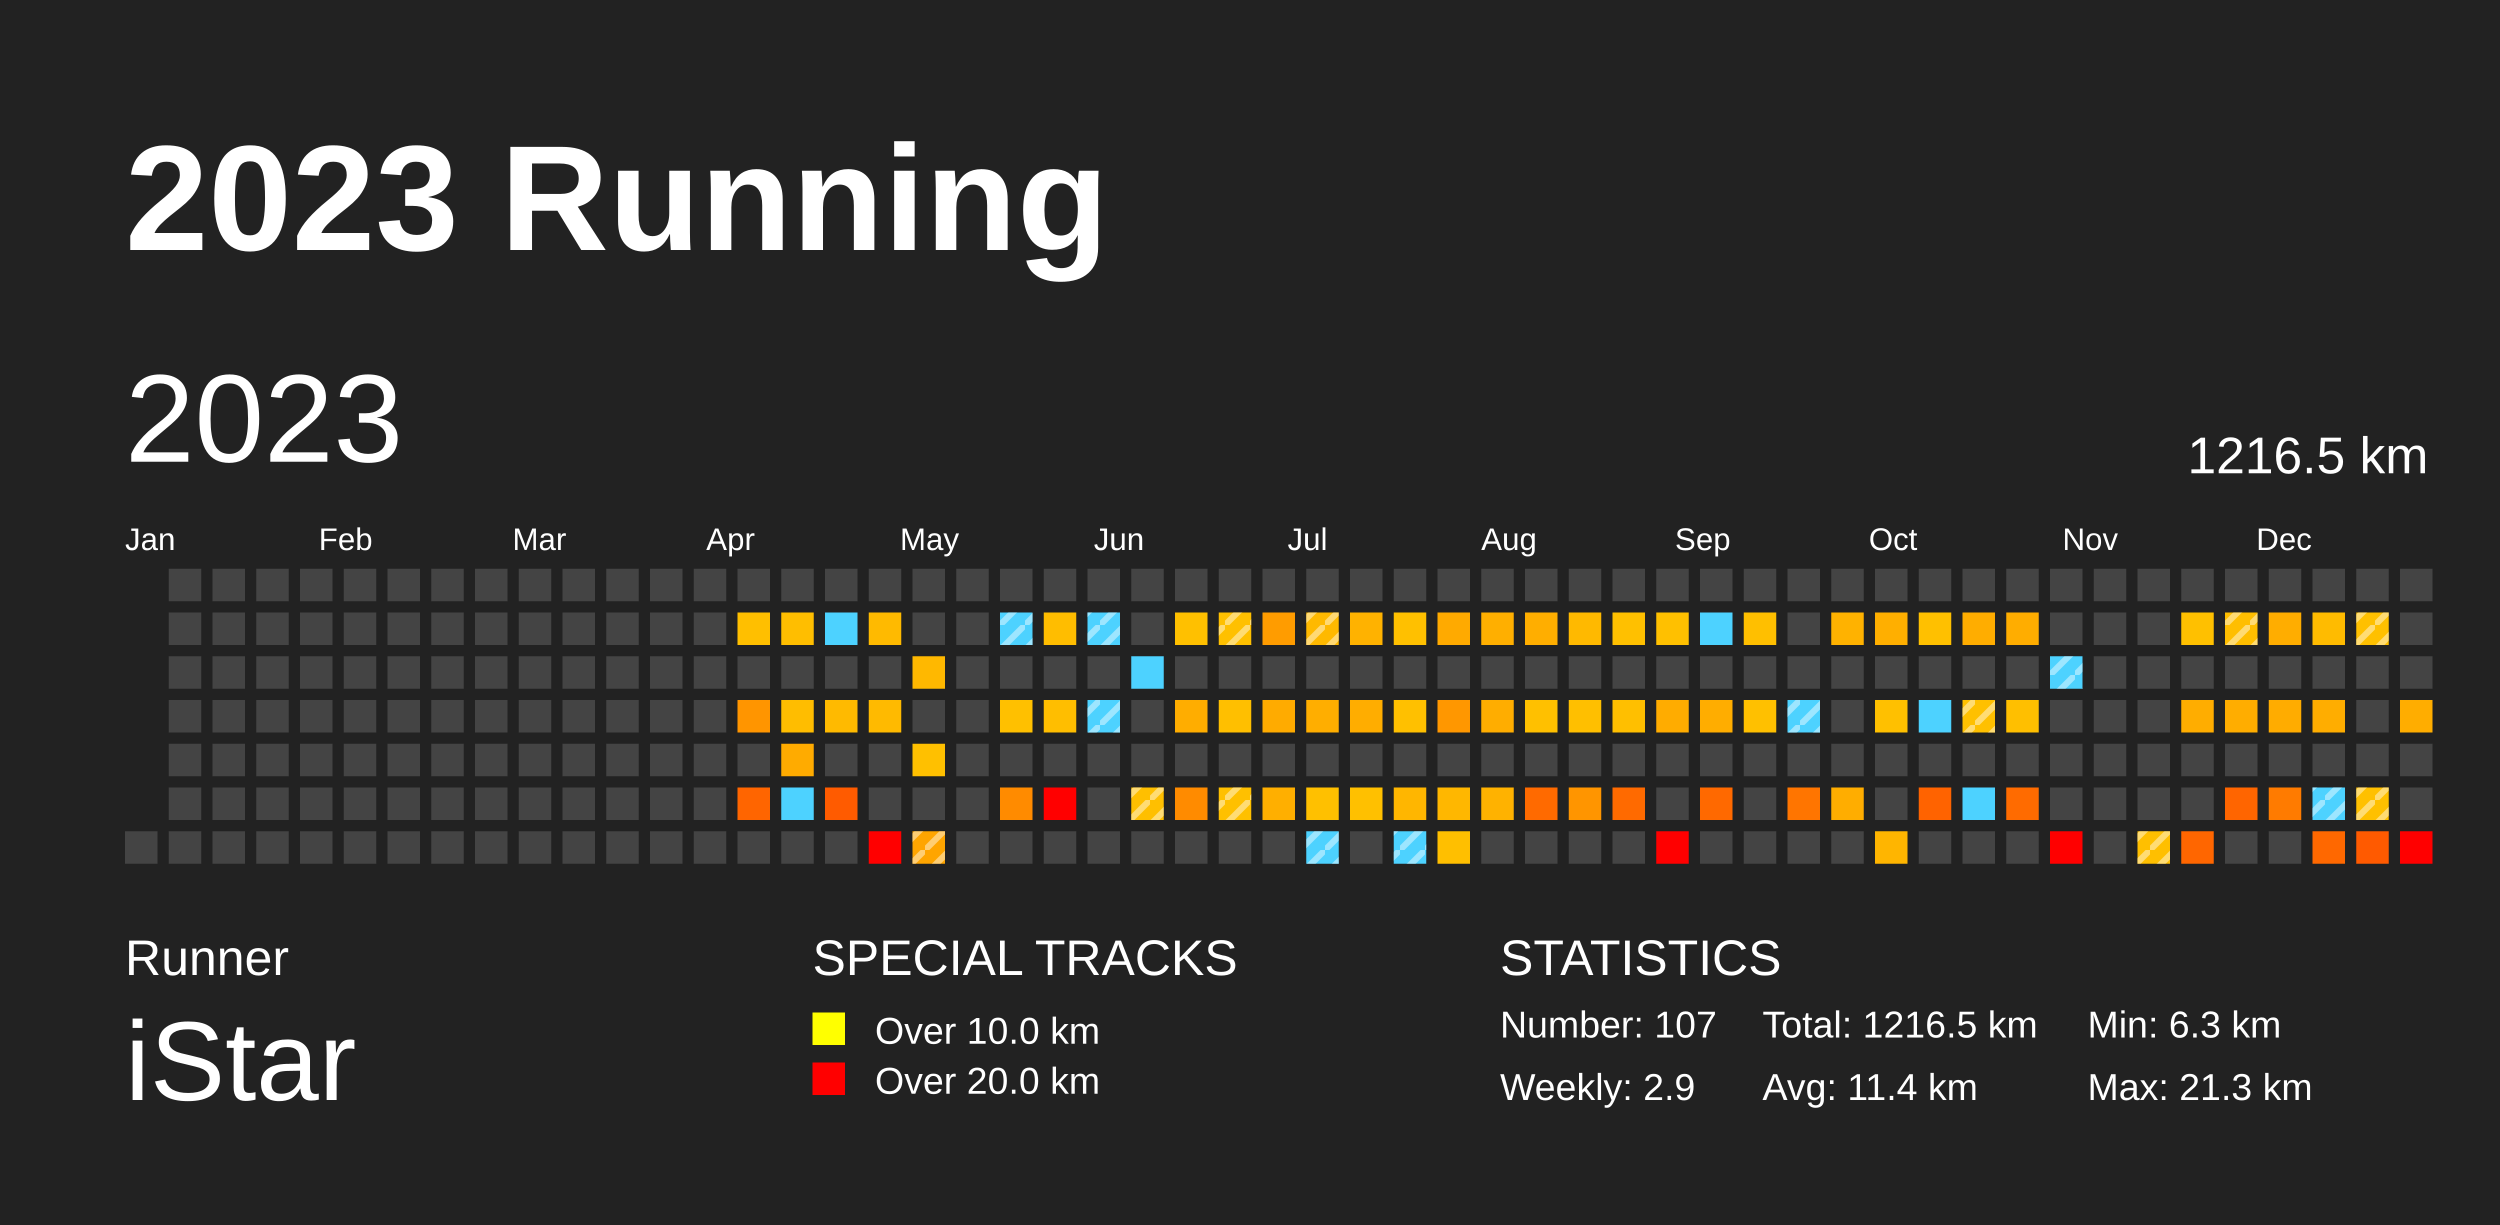
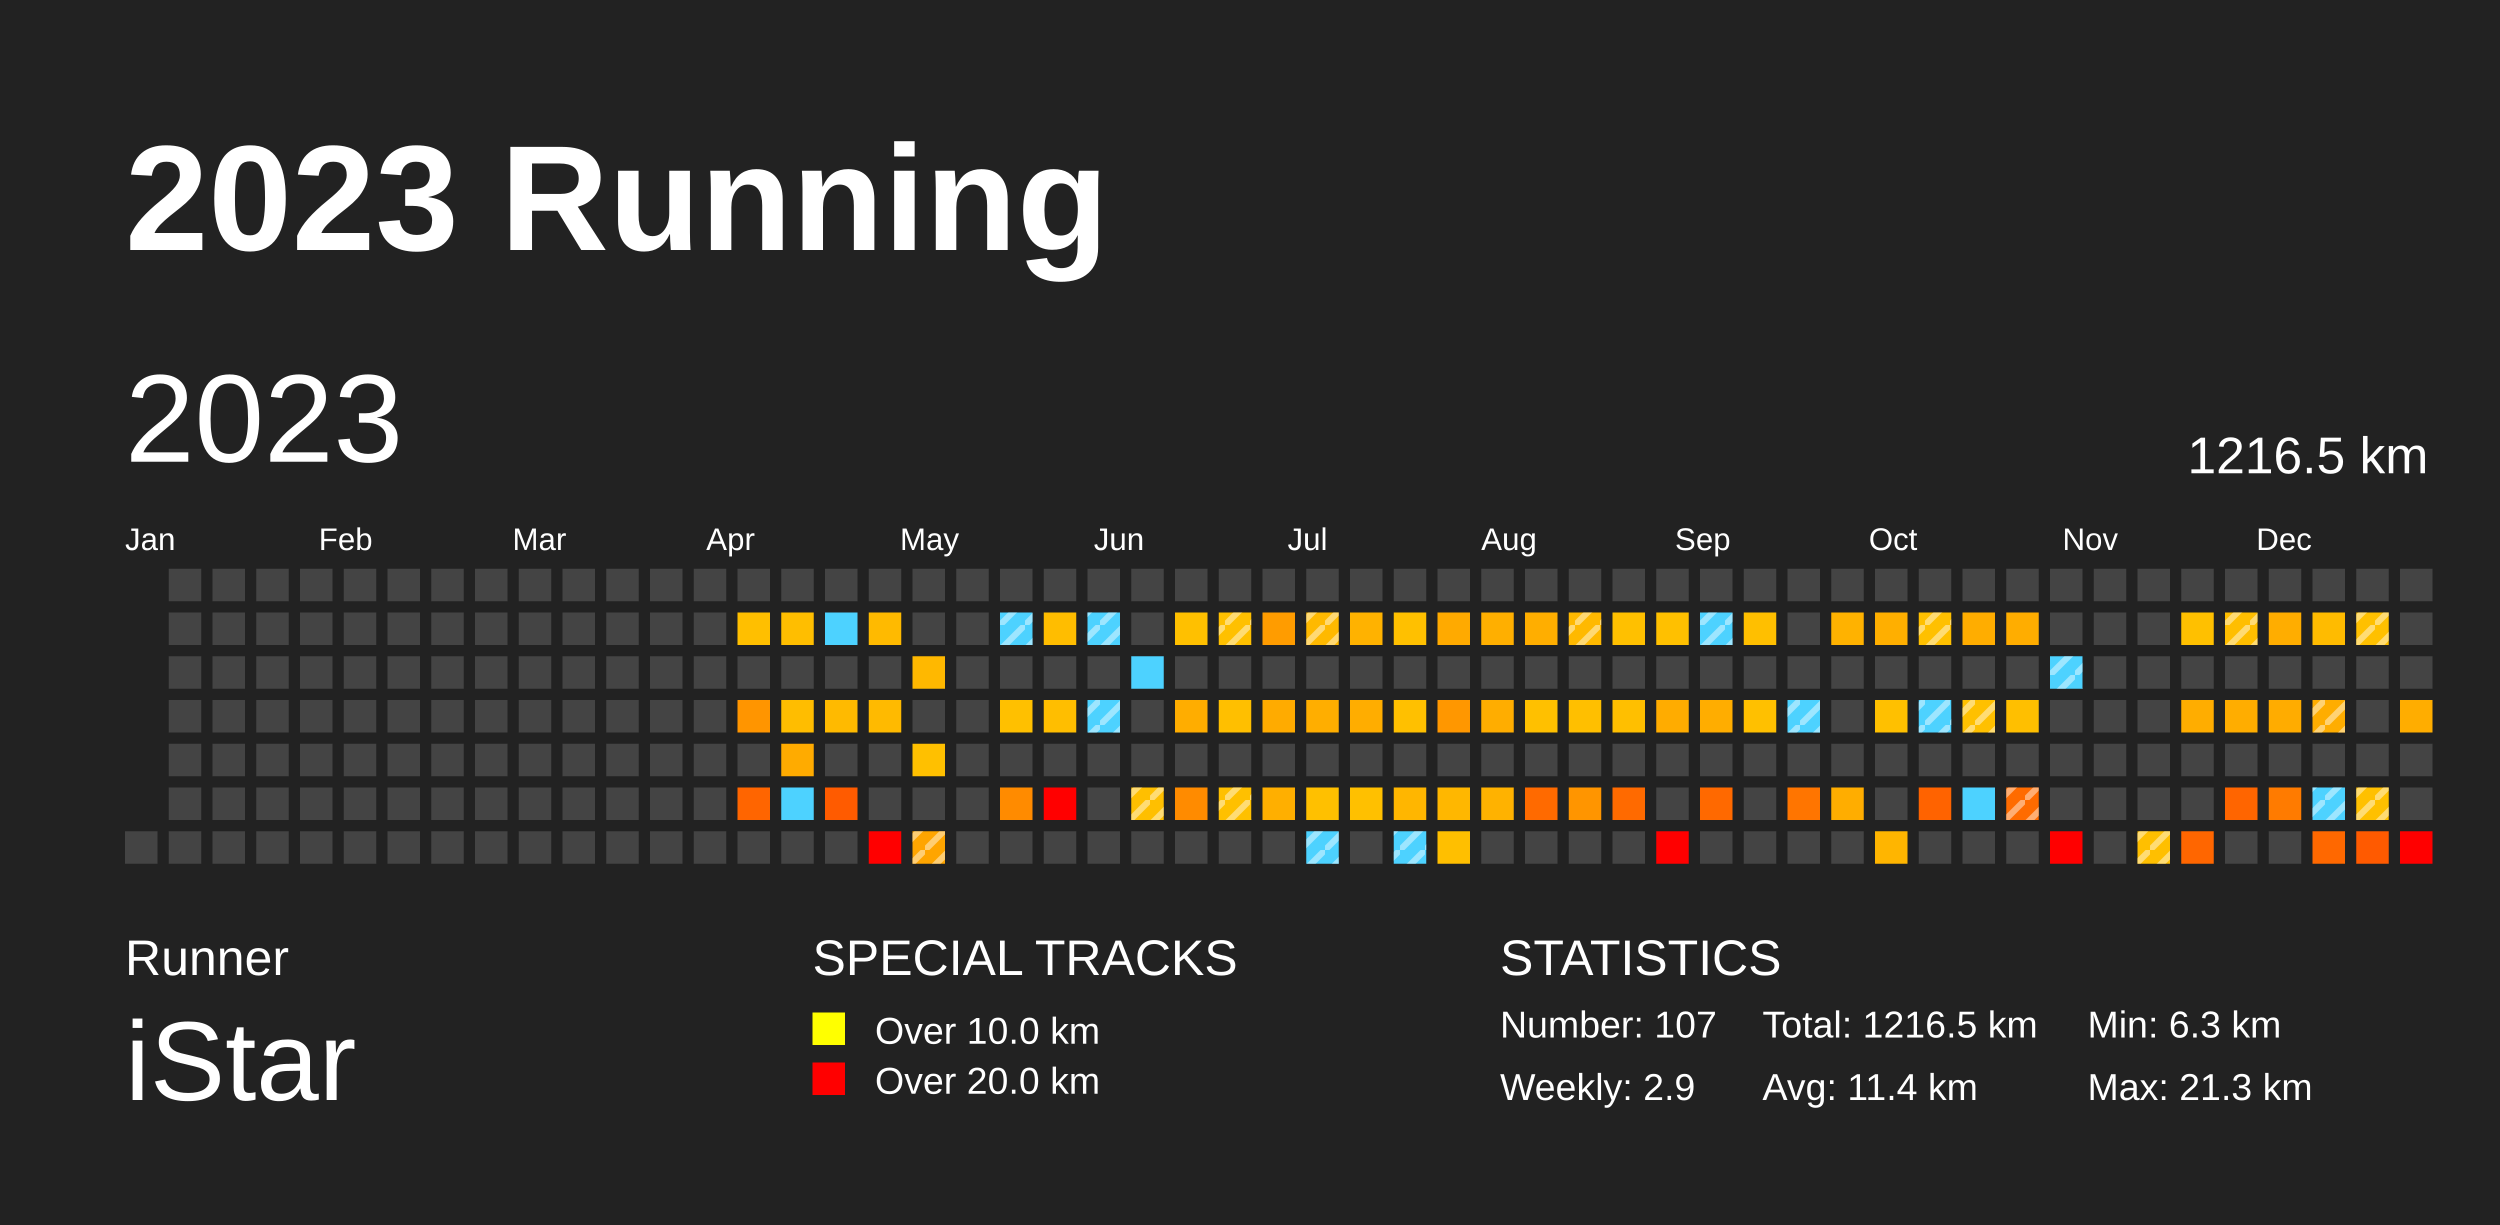
<svg xmlns="http://www.w3.org/2000/svg" baseProfile="full" height="98mm" version="1.1" viewBox="0,0,200,98" width="200mm">
  <defs>
    <pattern height="2" id="indoor-stripe" patternUnits="userSpaceOnUse" width="2">
      <line stroke="white" stroke-opacity="0.45" stroke-width="0.5" x1="0" x2="2" y1="2" y2="0" />
    </pattern>
  </defs>
  <rect fill="#222222" height="98" width="200" x="0" y="0" />
  <text fill="#FFFFFF" style="font-size:12px; font-family:Arial; font-weight:bold;" x="10" y="20">2023 Running</text>
  <text fill="#FFFFFF" style="font-size:4px; font-family:Arial" x="10" y="78">Runner</text>
  <text fill="#FFFFFF" style="font-size:9px; font-family:Arial" x="10" y="88">iStar</text>
  <text fill="#FFFFFF" style="font-size:4px; font-family:Arial" x="65" y="78">SPECIAL TRACKS</text>
  <rect fill="yellow" height="2.6" width="2.6" x="65" y="81" />
  <text fill="#FFFFFF" style="font-size:3px; font-family:Arial" x="70" y="83.5">Over 10.0 km</text>
  <rect fill="red" height="2.6" width="2.6" x="65" y="85" />
  <text fill="#FFFFFF" style="font-size:3px; font-family:Arial" x="70" y="87.5">Over 20.0 km</text>
  <text fill="#FFFFFF" style="font-size:4px; font-family:Arial" x="120" y="78">STATISTICS</text>
  <text fill="#FFFFFF" style="font-size:3px; font-family:Arial" x="120" y="83">Number: 107</text>
  <text fill="#FFFFFF" style="font-size:3px; font-family:Arial" x="120" y="88">Weekly: 2.9</text>
  <text fill="#FFFFFF" style="font-size:3px; font-family:Arial" x="141" y="83">Total: 1216.5 km</text>
  <text fill="#FFFFFF" style="font-size:3px; font-family:Arial" x="141" y="88">Avg: 11.4 km</text>
  <text fill="#FFFFFF" style="font-size:3px; font-family:Arial" x="167" y="83">Min: 6.3 km</text>
  <text fill="#FFFFFF" style="font-size:3px; font-family:Arial" x="167" y="88">Max: 21.3 km</text>
  <text dominant-baseline="hanging" fill="#FFFFFF" style="font-size:10.0px; font-family:Arial;" x="10" y="30">2023</text>
  <text dominant-baseline="hanging" fill="#FFFFFF" style="font-size:4.125px; font-family:Arial;" x="175" y="35">1216.5 km</text>
  <text fill="#FFFFFF" style="font-size:2.5px; font-family:Arial" x="10.0" y="44">Jan</text>
  <text fill="#FFFFFF" style="font-size:2.5px; font-family:Arial" x="25.5" y="44">Feb</text>
  <text fill="#FFFFFF" style="font-size:2.5px; font-family:Arial" x="41.0" y="44">Mar</text>
  <text fill="#FFFFFF" style="font-size:2.5px; font-family:Arial" x="56.5" y="44">Apr</text>
  <text fill="#FFFFFF" style="font-size:2.5px; font-family:Arial" x="72.0" y="44">May</text>
  <text fill="#FFFFFF" style="font-size:2.5px; font-family:Arial" x="87.5" y="44">Jun</text>
  <text fill="#FFFFFF" style="font-size:2.5px; font-family:Arial" x="103.0" y="44">Jul</text>
  <text fill="#FFFFFF" style="font-size:2.5px; font-family:Arial" x="118.5" y="44">Aug</text>
  <text fill="#FFFFFF" style="font-size:2.5px; font-family:Arial" x="134.0" y="44">Sep</text>
  <text fill="#FFFFFF" style="font-size:2.5px; font-family:Arial" x="149.5" y="44">Oct</text>
  <text fill="#FFFFFF" style="font-size:2.5px; font-family:Arial" x="165.0" y="44">Nov</text>
  <text fill="#FFFFFF" style="font-size:2.5px; font-family:Arial" x="180.5" y="44">Dec</text>
  <rect fill="#444444" height="2.6" width="2.6" x="10.0" y="66.5" />
  <rect fill="#444444" height="2.6" width="2.6" x="13.5" y="45.5" />
  <rect fill="#444444" height="2.6" width="2.6" x="13.5" y="49.0" />
  <rect fill="#444444" height="2.6" width="2.6" x="13.5" y="52.5" />
  <rect fill="#444444" height="2.6" width="2.6" x="13.5" y="56.0" />
  <rect fill="#444444" height="2.6" width="2.6" x="13.5" y="59.5" />
  <rect fill="#444444" height="2.6" width="2.6" x="13.5" y="63.0" />
  <rect fill="#444444" height="2.6" width="2.6" x="13.5" y="66.5" />
  <rect fill="#444444" height="2.6" width="2.6" x="17.0" y="45.5" />
  <rect fill="#444444" height="2.6" width="2.6" x="17.0" y="49.0" />
  <rect fill="#444444" height="2.6" width="2.6" x="17.0" y="52.5" />
  <rect fill="#444444" height="2.6" width="2.6" x="17.0" y="56.0" />
  <rect fill="#444444" height="2.6" width="2.6" x="17.0" y="59.5" />
  <rect fill="#444444" height="2.6" width="2.6" x="17.0" y="63.0" />
  <rect fill="#444444" height="2.6" width="2.6" x="17.0" y="66.5" />
  <rect fill="#444444" height="2.6" width="2.6" x="20.5" y="45.5" />
  <rect fill="#444444" height="2.6" width="2.6" x="20.5" y="49.0" />
  <rect fill="#444444" height="2.6" width="2.6" x="20.5" y="52.5" />
  <rect fill="#444444" height="2.6" width="2.6" x="20.5" y="56.0" />
  <rect fill="#444444" height="2.6" width="2.6" x="20.5" y="59.5" />
  <rect fill="#444444" height="2.6" width="2.6" x="20.5" y="63.0" />
  <rect fill="#444444" height="2.6" width="2.6" x="20.5" y="66.5" />
  <rect fill="#444444" height="2.6" width="2.6" x="24.0" y="45.5" />
  <rect fill="#444444" height="2.6" width="2.6" x="24.0" y="49.0" />
  <rect fill="#444444" height="2.6" width="2.6" x="24.0" y="52.5" />
  <rect fill="#444444" height="2.6" width="2.6" x="24.0" y="56.0" />
  <rect fill="#444444" height="2.6" width="2.6" x="24.0" y="59.5" />
  <rect fill="#444444" height="2.6" width="2.6" x="24.0" y="63.0" />
  <rect fill="#444444" height="2.6" width="2.6" x="24.0" y="66.5" />
  <rect fill="#444444" height="2.6" width="2.6" x="27.5" y="45.5" />
  <rect fill="#444444" height="2.6" width="2.6" x="27.5" y="49.0" />
  <rect fill="#444444" height="2.6" width="2.6" x="27.5" y="52.5" />
  <rect fill="#444444" height="2.6" width="2.6" x="27.5" y="56.0" />
  <rect fill="#444444" height="2.6" width="2.6" x="27.5" y="59.5" />
  <rect fill="#444444" height="2.6" width="2.6" x="27.5" y="63.0" />
  <rect fill="#444444" height="2.6" width="2.6" x="27.5" y="66.5" />
  <rect fill="#444444" height="2.6" width="2.6" x="31.0" y="45.5" />
  <rect fill="#444444" height="2.6" width="2.6" x="31.0" y="49.0" />
  <rect fill="#444444" height="2.6" width="2.6" x="31.0" y="52.5" />
  <rect fill="#444444" height="2.6" width="2.6" x="31.0" y="56.0" />
  <rect fill="#444444" height="2.6" width="2.6" x="31.0" y="59.5" />
  <rect fill="#444444" height="2.6" width="2.6" x="31.0" y="63.0" />
  <rect fill="#444444" height="2.6" width="2.6" x="31.0" y="66.5" />
  <rect fill="#444444" height="2.6" width="2.6" x="34.5" y="45.5" />
  <rect fill="#444444" height="2.6" width="2.6" x="34.5" y="49.0" />
  <rect fill="#444444" height="2.6" width="2.6" x="34.5" y="52.5" />
  <rect fill="#444444" height="2.6" width="2.6" x="34.5" y="56.0" />
  <rect fill="#444444" height="2.6" width="2.6" x="34.5" y="59.5" />
  <rect fill="#444444" height="2.6" width="2.6" x="34.5" y="63.0" />
  <rect fill="#444444" height="2.6" width="2.6" x="34.5" y="66.5" />
  <rect fill="#444444" height="2.6" width="2.6" x="38.0" y="45.5" />
  <rect fill="#444444" height="2.6" width="2.6" x="38.0" y="49.0" />
  <rect fill="#444444" height="2.6" width="2.6" x="38.0" y="52.5" />
  <rect fill="#444444" height="2.6" width="2.6" x="38.0" y="56.0" />
  <rect fill="#444444" height="2.6" width="2.6" x="38.0" y="59.5" />
  <rect fill="#444444" height="2.6" width="2.6" x="38.0" y="63.0" />
  <rect fill="#444444" height="2.6" width="2.6" x="38.0" y="66.5" />
  <rect fill="#444444" height="2.6" width="2.6" x="41.5" y="45.5" />
  <rect fill="#444444" height="2.6" width="2.6" x="41.5" y="49.0" />
  <rect fill="#444444" height="2.6" width="2.6" x="41.5" y="52.5" />
  <rect fill="#444444" height="2.6" width="2.6" x="41.5" y="56.0" />
  <rect fill="#444444" height="2.6" width="2.6" x="41.5" y="59.5" />
  <rect fill="#444444" height="2.6" width="2.6" x="41.5" y="63.0" />
  <rect fill="#444444" height="2.6" width="2.6" x="41.5" y="66.5" />
  <rect fill="#444444" height="2.6" width="2.6" x="45.0" y="45.5" />
  <rect fill="#444444" height="2.6" width="2.6" x="45.0" y="49.0" />
  <rect fill="#444444" height="2.6" width="2.6" x="45.0" y="52.5" />
  <rect fill="#444444" height="2.6" width="2.6" x="45.0" y="56.0" />
  <rect fill="#444444" height="2.6" width="2.6" x="45.0" y="59.5" />
  <rect fill="#444444" height="2.6" width="2.6" x="45.0" y="63.0" />
  <rect fill="#444444" height="2.6" width="2.6" x="45.0" y="66.5" />
  <rect fill="#444444" height="2.6" width="2.6" x="48.5" y="45.5" />
  <rect fill="#444444" height="2.6" width="2.6" x="48.5" y="49.0" />
  <rect fill="#444444" height="2.6" width="2.6" x="48.5" y="52.5" />
  <rect fill="#444444" height="2.6" width="2.6" x="48.5" y="56.0" />
  <rect fill="#444444" height="2.6" width="2.6" x="48.5" y="59.5" />
  <rect fill="#444444" height="2.6" width="2.6" x="48.5" y="63.0" />
  <rect fill="#444444" height="2.6" width="2.6" x="48.5" y="66.5" />
  <rect fill="#444444" height="2.6" width="2.6" x="52.0" y="45.5" />
  <rect fill="#444444" height="2.6" width="2.6" x="52.0" y="49.0" />
  <rect fill="#444444" height="2.6" width="2.6" x="52.0" y="52.5" />
  <rect fill="#444444" height="2.6" width="2.6" x="52.0" y="56.0" />
  <rect fill="#444444" height="2.6" width="2.6" x="52.0" y="59.5" />
  <rect fill="#444444" height="2.6" width="2.6" x="52.0" y="63.0" />
  <rect fill="#444444" height="2.6" width="2.6" x="52.0" y="66.5" />
  <rect fill="#444444" height="2.6" width="2.6" x="55.5" y="45.5" />
  <rect fill="#444444" height="2.6" width="2.6" x="55.5" y="49.0" />
  <rect fill="#444444" height="2.6" width="2.6" x="55.5" y="52.5" />
  <rect fill="#444444" height="2.6" width="2.6" x="55.5" y="56.0" />
  <rect fill="#444444" height="2.6" width="2.6" x="55.5" y="59.5" />
  <rect fill="#444444" height="2.6" width="2.6" x="55.5" y="63.0" />
  <rect fill="#444444" height="2.6" width="2.6" x="55.5" y="66.5" />
  <rect fill="#444444" height="2.6" width="2.6" x="59.0" y="45.5" />
  <rect fill="#ffbf00" height="2.6" width="2.6" x="59.0" y="49.0" />
  <rect fill="#444444" height="2.6" width="2.6" x="59.0" y="52.5" />
  <rect fill="#ff9500" height="2.6" width="2.6" x="59.0" y="56.0" />
  <rect fill="#444444" height="2.6" width="2.6" x="59.0" y="59.5" />
  <rect fill="#ff6500" height="2.6" width="2.6" x="59.0" y="63.0" />
  <rect fill="#444444" height="2.6" width="2.6" x="59.0" y="66.5" />
  <rect fill="#444444" height="2.6" width="2.6" x="62.5" y="45.5" />
  <rect fill="#ffbe00" height="2.6" width="2.6" x="62.5" y="49.0" />
  <rect fill="#444444" height="2.6" width="2.6" x="62.5" y="52.5" />
  <rect fill="#ffbd00" height="2.6" width="2.6" x="62.5" y="56.0" />
  <rect fill="#ffab00" height="2.6" width="2.6" x="62.5" y="59.5" />
  <rect fill="#4dd2ff" height="2.6" width="2.6" x="62.5" y="63.0" />
  <rect fill="#444444" height="2.6" width="2.6" x="62.5" y="66.5" />
  <rect fill="#444444" height="2.6" width="2.6" x="66.0" y="45.5" />
  <rect fill="#4dd2ff" height="2.6" width="2.6" x="66.0" y="49.0" />
  <rect fill="#444444" height="2.6" width="2.6" x="66.0" y="52.5" />
  <rect fill="#ffba00" height="2.6" width="2.6" x="66.0" y="56.0" />
  <rect fill="#444444" height="2.6" width="2.6" x="66.0" y="59.5" />
  <rect fill="#ff5b00" height="2.6" width="2.6" x="66.0" y="63.0" />
  <rect fill="#444444" height="2.6" width="2.6" x="66.0" y="66.5" />
  <rect fill="#444444" height="2.6" width="2.6" x="69.5" y="45.5" />
  <rect fill="#ffba00" height="2.6" width="2.6" x="69.5" y="49.0" />
  <rect fill="#444444" height="2.6" width="2.6" x="69.5" y="52.5" />
  <rect fill="#ffba00" height="2.6" width="2.6" x="69.5" y="56.0" />
  <rect fill="#444444" height="2.6" width="2.6" x="69.5" y="59.5" />
  <rect fill="#444444" height="2.6" width="2.6" x="69.5" y="63.0" />
  <rect fill="red" height="2.6" width="2.6" x="69.5" y="66.5" />
  <rect fill="#444444" height="2.6" width="2.6" x="73.0" y="45.5" />
  <rect fill="#444444" height="2.6" width="2.6" x="73.0" y="49.0" />
  <rect fill="#ffb800" height="2.6" width="2.6" x="73.0" y="52.5" />
  <rect fill="#444444" height="2.6" width="2.6" x="73.0" y="56.0" />
  <rect fill="#ffc000" height="2.6" width="2.6" x="73.0" y="59.5" />
  <rect fill="#444444" height="2.6" width="2.6" x="73.0" y="63.0" />
  <rect fill="#ffa500" height="2.6" width="2.6" x="73.0" y="66.5" />
  <rect fill="url(#indoor-stripe)" height="2.6" style="pointer-events: none;" width="2.6" x="73.0" y="66.5" />
  <rect fill="#444444" height="2.6" width="2.6" x="76.5" y="45.5" />
  <rect fill="#444444" height="2.6" width="2.6" x="76.5" y="49.0" />
  <rect fill="#444444" height="2.6" width="2.6" x="76.5" y="52.5" />
  <rect fill="#444444" height="2.6" width="2.6" x="76.5" y="56.0" />
  <rect fill="#444444" height="2.6" width="2.6" x="76.5" y="59.5" />
  <rect fill="#444444" height="2.6" width="2.6" x="76.5" y="63.0" />
  <rect fill="#444444" height="2.6" width="2.6" x="76.5" y="66.5" />
  <rect fill="#444444" height="2.6" width="2.6" x="80.0" y="45.5" />
  <rect fill="#4dd2ff" height="2.6" width="2.6" x="80.0" y="49.0" />
  <rect fill="url(#indoor-stripe)" height="2.6" style="pointer-events: none;" width="2.6" x="80.0" y="49.0" />
  <rect fill="#444444" height="2.6" width="2.6" x="80.0" y="52.5" />
  <rect fill="#ffc000" height="2.6" width="2.6" x="80.0" y="56.0" />
  <rect fill="#444444" height="2.6" width="2.6" x="80.0" y="59.5" />
  <rect fill="#ff8b00" height="2.6" width="2.6" x="80.0" y="63.0" />
  <rect fill="#444444" height="2.6" width="2.6" x="80.0" y="66.5" />
  <rect fill="#444444" height="2.6" width="2.6" x="83.5" y="45.5" />
  <rect fill="#ffbd00" height="2.6" width="2.6" x="83.5" y="49.0" />
  <rect fill="#444444" height="2.6" width="2.6" x="83.5" y="52.5" />
  <rect fill="#ffbe00" height="2.6" width="2.6" x="83.5" y="56.0" />
  <rect fill="#444444" height="2.6" width="2.6" x="83.5" y="59.5" />
  <rect fill="red" height="2.6" width="2.6" x="83.5" y="63.0" />
  <rect fill="#444444" height="2.6" width="2.6" x="83.5" y="66.5" />
  <rect fill="#444444" height="2.6" width="2.6" x="87.0" y="45.5" />
  <rect fill="#4dd2ff" height="2.6" width="2.6" x="87.0" y="49.0" />
  <rect fill="url(#indoor-stripe)" height="2.6" style="pointer-events: none;" width="2.6" x="87.0" y="49.0" />
  <rect fill="#444444" height="2.6" width="2.6" x="87.0" y="52.5" />
  <rect fill="#4dd2ff" height="2.6" width="2.6" x="87.0" y="56.0" />
  <rect fill="url(#indoor-stripe)" height="2.6" style="pointer-events: none;" width="2.6" x="87.0" y="56.0" />
  <rect fill="#444444" height="2.6" width="2.6" x="87.0" y="59.5" />
  <rect fill="#444444" height="2.6" width="2.6" x="87.0" y="63.0" />
  <rect fill="#444444" height="2.6" width="2.6" x="87.0" y="66.5" />
  <rect fill="#444444" height="2.6" width="2.6" x="90.5" y="45.5" />
  <rect fill="#444444" height="2.6" width="2.6" x="90.5" y="49.0" />
  <rect fill="#4dd2ff" height="2.6" width="2.6" x="90.5" y="52.5" />
  <rect fill="#444444" height="2.6" width="2.6" x="90.5" y="56.0" />
  <rect fill="#444444" height="2.6" width="2.6" x="90.5" y="59.5" />
  <rect fill="#ffbf00" height="2.6" width="2.6" x="90.5" y="63.0" />
  <rect fill="url(#indoor-stripe)" height="2.6" style="pointer-events: none;" width="2.6" x="90.5" y="63.0" />
  <rect fill="#444444" height="2.6" width="2.6" x="90.5" y="66.5" />
  <rect fill="#444444" height="2.6" width="2.6" x="94.0" y="45.5" />
  <rect fill="#ffc000" height="2.6" width="2.6" x="94.0" y="49.0" />
  <rect fill="#444444" height="2.6" width="2.6" x="94.0" y="52.5" />
  <rect fill="#ffad00" height="2.6" width="2.6" x="94.0" y="56.0" />
  <rect fill="#444444" height="2.6" width="2.6" x="94.0" y="59.5" />
  <rect fill="#ff8b00" height="2.6" width="2.6" x="94.0" y="63.0" />
  <rect fill="#444444" height="2.6" width="2.6" x="94.0" y="66.5" />
  <rect fill="#444444" height="2.6" width="2.6" x="97.5" y="45.5" />
  <rect fill="#ffc000" height="2.6" width="2.6" x="97.5" y="49.0" />
  <rect fill="url(#indoor-stripe)" height="2.6" style="pointer-events: none;" width="2.6" x="97.5" y="49.0" />
  <rect fill="#444444" height="2.6" width="2.6" x="97.5" y="52.5" />
  <rect fill="#ffbf00" height="2.6" width="2.6" x="97.5" y="56.0" />
  <rect fill="#444444" height="2.6" width="2.6" x="97.5" y="59.5" />
  <rect fill="#ffc000" height="2.6" width="2.6" x="97.5" y="63.0" />
  <rect fill="url(#indoor-stripe)" height="2.6" style="pointer-events: none;" width="2.6" x="97.5" y="63.0" />
  <rect fill="#444444" height="2.6" width="2.6" x="97.5" y="66.5" />
  <rect fill="#444444" height="2.6" width="2.6" x="101.0" y="45.5" />
  <rect fill="#ff9c00" height="2.6" width="2.6" x="101.0" y="49.0" />
  <rect fill="#444444" height="2.6" width="2.6" x="101.0" y="52.5" />
  <rect fill="#ffab00" height="2.6" width="2.6" x="101.0" y="56.0" />
  <rect fill="#444444" height="2.6" width="2.6" x="101.0" y="59.5" />
  <rect fill="#ffaf00" height="2.6" width="2.6" x="101.0" y="63.0" />
  <rect fill="#444444" height="2.6" width="2.6" x="101.0" y="66.5" />
  <rect fill="#444444" height="2.6" width="2.6" x="104.5" y="45.5" />
  <rect fill="#ffb900" height="2.6" width="2.6" x="104.5" y="49.0" />
  <rect fill="url(#indoor-stripe)" height="2.6" style="pointer-events: none;" width="2.6" x="104.5" y="49.0" />
  <rect fill="#444444" height="2.6" width="2.6" x="104.5" y="52.5" />
  <rect fill="#ffae00" height="2.6" width="2.6" x="104.5" y="56.0" />
  <rect fill="#444444" height="2.6" width="2.6" x="104.5" y="59.5" />
  <rect fill="#ffc000" height="2.6" width="2.6" x="104.5" y="63.0" />
  <rect fill="#4dd2ff" height="2.6" width="2.6" x="104.5" y="66.5" />
  <rect fill="url(#indoor-stripe)" height="2.6" style="pointer-events: none;" width="2.6" x="104.5" y="66.5" />
  <rect fill="#444444" height="2.6" width="2.6" x="108.0" y="45.5" />
  <rect fill="#ffb200" height="2.6" width="2.6" x="108.0" y="49.0" />
  <rect fill="#444444" height="2.6" width="2.6" x="108.0" y="52.5" />
  <rect fill="#ffad00" height="2.6" width="2.6" x="108.0" y="56.0" />
  <rect fill="#444444" height="2.6" width="2.6" x="108.0" y="59.5" />
  <rect fill="#ffc000" height="2.6" width="2.6" x="108.0" y="63.0" />
  <rect fill="#444444" height="2.6" width="2.6" x="108.0" y="66.5" />
  <rect fill="#444444" height="2.6" width="2.6" x="111.5" y="45.5" />
  <rect fill="#ffc000" height="2.6" width="2.6" x="111.5" y="49.0" />
  <rect fill="#444444" height="2.6" width="2.6" x="111.5" y="52.5" />
  <rect fill="#ffc000" height="2.6" width="2.6" x="111.5" y="56.0" />
  <rect fill="#444444" height="2.6" width="2.6" x="111.5" y="59.5" />
  <rect fill="#ffb600" height="2.6" width="2.6" x="111.5" y="63.0" />
  <rect fill="#4dd2ff" height="2.6" width="2.6" x="111.5" y="66.5" />
  <rect fill="url(#indoor-stripe)" height="2.6" style="pointer-events: none;" width="2.6" x="111.5" y="66.5" />
  <rect fill="#444444" height="2.6" width="2.6" x="115.0" y="45.5" />
  <rect fill="#ffaa00" height="2.6" width="2.6" x="115.0" y="49.0" />
  <rect fill="#444444" height="2.6" width="2.6" x="115.0" y="52.5" />
  <rect fill="#ff9700" height="2.6" width="2.6" x="115.0" y="56.0" />
  <rect fill="#444444" height="2.6" width="2.6" x="115.0" y="59.5" />
  <rect fill="#ffb700" height="2.6" width="2.6" x="115.0" y="63.0" />
  <rect fill="#ffbf00" height="2.6" width="2.6" x="115.0" y="66.5" />
  <rect fill="#444444" height="2.6" width="2.6" x="118.5" y="45.5" />
  <rect fill="#ffaf00" height="2.6" width="2.6" x="118.5" y="49.0" />
  <rect fill="#444444" height="2.6" width="2.6" x="118.5" y="52.5" />
  <rect fill="#ffad00" height="2.6" width="2.6" x="118.5" y="56.0" />
  <rect fill="#444444" height="2.6" width="2.6" x="118.5" y="59.5" />
  <rect fill="#ffb200" height="2.6" width="2.6" x="118.5" y="63.0" />
  <rect fill="#444444" height="2.6" width="2.6" x="118.5" y="66.5" />
  <rect fill="#444444" height="2.6" width="2.6" x="122.0" y="45.5" />
  <rect fill="#ffae00" height="2.6" width="2.6" x="122.0" y="49.0" />
  <rect fill="#444444" height="2.6" width="2.6" x="122.0" y="52.5" />
  <rect fill="#ffc000" height="2.6" width="2.6" x="122.0" y="56.0" />
  <rect fill="#444444" height="2.6" width="2.6" x="122.0" y="59.5" />
  <rect fill="#ff6a00" height="2.6" width="2.6" x="122.0" y="63.0" />
  <rect fill="#444444" height="2.6" width="2.6" x="122.0" y="66.5" />
  <rect fill="#444444" height="2.6" width="2.6" x="125.5" y="45.5" />
  <rect fill="#ffb900" height="2.6" width="2.6" x="125.5" y="49.0" />
+   <rect fill="url(#indoor-stripe)" height="2.6" style="pointer-events: none;" width="2.6" x="125.5" y="49.0" />
  <rect fill="#444444" height="2.6" width="2.6" x="125.5" y="52.5" />
  <rect fill="#ffbf00" height="2.6" width="2.6" x="125.5" y="56.0" />
  <rect fill="#444444" height="2.6" width="2.6" x="125.5" y="59.5" />
  <rect fill="#ff9500" height="2.6" width="2.6" x="125.5" y="63.0" />
  <rect fill="#444444" height="2.6" width="2.6" x="125.5" y="66.5" />
  <rect fill="#444444" height="2.6" width="2.6" x="129.0" y="45.5" />
  <rect fill="#ffc000" height="2.6" width="2.6" x="129.0" y="49.0" />
  <rect fill="#444444" height="2.6" width="2.6" x="129.0" y="52.5" />
  <rect fill="#ffbf00" height="2.6" width="2.6" x="129.0" y="56.0" />
  <rect fill="#444444" height="2.6" width="2.6" x="129.0" y="59.5" />
  <rect fill="#ff6a00" height="2.6" width="2.6" x="129.0" y="63.0" />
  <rect fill="#444444" height="2.6" width="2.6" x="129.0" y="66.5" />
  <rect fill="#444444" height="2.6" width="2.6" x="132.5" y="45.5" />
  <rect fill="#ffc000" height="2.6" width="2.6" x="132.5" y="49.0" />
  <rect fill="#444444" height="2.6" width="2.6" x="132.5" y="52.5" />
  <rect fill="#ffac00" height="2.6" width="2.6" x="132.5" y="56.0" />
  <rect fill="#444444" height="2.6" width="2.6" x="132.5" y="59.5" />
  <rect fill="#444444" height="2.6" width="2.6" x="132.5" y="63.0" />
  <rect fill="red" height="2.6" width="2.6" x="132.5" y="66.5" />
  <rect fill="#444444" height="2.6" width="2.6" x="136.0" y="45.5" />
  <rect fill="#4dd2ff" height="2.6" width="2.6" x="136.0" y="49.0" />
+   <rect fill="url(#indoor-stripe)" height="2.6" style="pointer-events: none;" width="2.6" x="136.0" y="49.0" />
  <rect fill="#444444" height="2.6" width="2.6" x="136.0" y="52.5" />
  <rect fill="#ffad00" height="2.6" width="2.6" x="136.0" y="56.0" />
  <rect fill="#444444" height="2.6" width="2.6" x="136.0" y="59.5" />
  <rect fill="#ff6900" height="2.6" width="2.6" x="136.0" y="63.0" />
  <rect fill="#444444" height="2.6" width="2.6" x="136.0" y="66.5" />
  <rect fill="#444444" height="2.6" width="2.6" x="139.5" y="45.5" />
  <rect fill="#ffbf00" height="2.6" width="2.6" x="139.5" y="49.0" />
  <rect fill="#444444" height="2.6" width="2.6" x="139.5" y="52.5" />
  <rect fill="#ffc000" height="2.6" width="2.6" x="139.5" y="56.0" />
  <rect fill="#444444" height="2.6" width="2.6" x="139.5" y="59.5" />
  <rect fill="#444444" height="2.6" width="2.6" x="139.5" y="63.0" />
  <rect fill="#444444" height="2.6" width="2.6" x="139.5" y="66.5" />
  <rect fill="#444444" height="2.6" width="2.6" x="143.0" y="45.5" />
  <rect fill="#444444" height="2.6" width="2.6" x="143.0" y="49.0" />
  <rect fill="#444444" height="2.6" width="2.6" x="143.0" y="52.5" />
  <rect fill="#4dd2ff" height="2.6" width="2.6" x="143.0" y="56.0" />
  <rect fill="url(#indoor-stripe)" height="2.6" style="pointer-events: none;" width="2.6" x="143.0" y="56.0" />
  <rect fill="#444444" height="2.6" width="2.6" x="143.0" y="59.5" />
  <rect fill="#ff7500" height="2.6" width="2.6" x="143.0" y="63.0" />
  <rect fill="#444444" height="2.6" width="2.6" x="143.0" y="66.5" />
  <rect fill="#444444" height="2.6" width="2.6" x="146.5" y="45.5" />
  <rect fill="#ffb200" height="2.6" width="2.6" x="146.5" y="49.0" />
  <rect fill="#444444" height="2.6" width="2.6" x="146.5" y="52.5" />
  <rect fill="#444444" height="2.6" width="2.6" x="146.5" y="56.0" />
  <rect fill="#444444" height="2.6" width="2.6" x="146.5" y="59.5" />
  <rect fill="#ffad00" height="2.6" width="2.6" x="146.5" y="63.0" />
  <rect fill="#444444" height="2.6" width="2.6" x="146.5" y="66.5" />
  <rect fill="#444444" height="2.6" width="2.6" x="150.0" y="45.5" />
  <rect fill="#ffaf00" height="2.6" width="2.6" x="150.0" y="49.0" />
  <rect fill="#444444" height="2.6" width="2.6" x="150.0" y="52.5" />
  <rect fill="#ffc000" height="2.6" width="2.6" x="150.0" y="56.0" />
  <rect fill="#444444" height="2.6" width="2.6" x="150.0" y="59.5" />
  <rect fill="#444444" height="2.6" width="2.6" x="150.0" y="63.0" />
  <rect fill="#ffb500" height="2.6" width="2.6" x="150.0" y="66.5" />
  <rect fill="#444444" height="2.6" width="2.6" x="153.5" y="45.5" />
  <rect fill="#ffc000" height="2.6" width="2.6" x="153.5" y="49.0" />
+   <rect fill="url(#indoor-stripe)" height="2.6" style="pointer-events: none;" width="2.6" x="153.5" y="49.0" />
  <rect fill="#444444" height="2.6" width="2.6" x="153.5" y="52.5" />
  <rect fill="#4dd2ff" height="2.6" width="2.6" x="153.5" y="56.0" />
+   <rect fill="url(#indoor-stripe)" height="2.6" style="pointer-events: none;" width="2.6" x="153.5" y="56.0" />
  <rect fill="#444444" height="2.6" width="2.6" x="153.5" y="59.5" />
  <rect fill="#ff6300" height="2.6" width="2.6" x="153.5" y="63.0" />
  <rect fill="#444444" height="2.6" width="2.6" x="153.5" y="66.5" />
  <rect fill="#444444" height="2.6" width="2.6" x="157.0" y="45.5" />
  <rect fill="#ffad00" height="2.6" width="2.6" x="157.0" y="49.0" />
  <rect fill="#444444" height="2.6" width="2.6" x="157.0" y="52.5" />
  <rect fill="#ffc000" height="2.6" width="2.6" x="157.0" y="56.0" />
  <rect fill="url(#indoor-stripe)" height="2.6" style="pointer-events: none;" width="2.6" x="157.0" y="56.0" />
  <rect fill="#444444" height="2.6" width="2.6" x="157.0" y="59.5" />
  <rect fill="#4dd2ff" height="2.6" width="2.6" x="157.0" y="63.0" />
  <rect fill="#444444" height="2.6" width="2.6" x="157.0" y="66.5" />
  <rect fill="#444444" height="2.6" width="2.6" x="160.5" y="45.5" />
  <rect fill="#ffad00" height="2.6" width="2.6" x="160.5" y="49.0" />
  <rect fill="#444444" height="2.6" width="2.6" x="160.5" y="52.5" />
  <rect fill="#ffbf00" height="2.6" width="2.6" x="160.5" y="56.0" />
  <rect fill="#444444" height="2.6" width="2.6" x="160.5" y="59.5" />
  <rect fill="#ff6b00" height="2.6" width="2.6" x="160.5" y="63.0" />
+   <rect fill="url(#indoor-stripe)" height="2.6" style="pointer-events: none;" width="2.6" x="160.5" y="63.0" />
  <rect fill="#444444" height="2.6" width="2.6" x="160.5" y="66.5" />
  <rect fill="#444444" height="2.6" width="2.6" x="164.0" y="45.5" />
  <rect fill="#444444" height="2.6" width="2.6" x="164.0" y="49.0" />
  <rect fill="#4dd2ff" height="2.6" width="2.6" x="164.0" y="52.5" />
  <rect fill="url(#indoor-stripe)" height="2.6" style="pointer-events: none;" width="2.6" x="164.0" y="52.5" />
  <rect fill="#444444" height="2.6" width="2.6" x="164.0" y="56.0" />
  <rect fill="#444444" height="2.6" width="2.6" x="164.0" y="59.5" />
  <rect fill="#444444" height="2.6" width="2.6" x="164.0" y="63.0" />
  <rect fill="red" height="2.6" width="2.6" x="164.0" y="66.5" />
  <rect fill="#444444" height="2.6" width="2.6" x="167.5" y="45.5" />
  <rect fill="#444444" height="2.6" width="2.6" x="167.5" y="49.0" />
  <rect fill="#444444" height="2.6" width="2.6" x="167.5" y="52.5" />
  <rect fill="#444444" height="2.6" width="2.6" x="167.5" y="56.0" />
  <rect fill="#444444" height="2.6" width="2.6" x="167.5" y="59.5" />
  <rect fill="#444444" height="2.6" width="2.6" x="167.5" y="63.0" />
  <rect fill="#444444" height="2.6" width="2.6" x="167.5" y="66.5" />
  <rect fill="#444444" height="2.6" width="2.6" x="171.0" y="45.5" />
  <rect fill="#444444" height="2.6" width="2.6" x="171.0" y="49.0" />
  <rect fill="#444444" height="2.6" width="2.6" x="171.0" y="52.5" />
  <rect fill="#444444" height="2.6" width="2.6" x="171.0" y="56.0" />
  <rect fill="#444444" height="2.6" width="2.6" x="171.0" y="59.5" />
  <rect fill="#444444" height="2.6" width="2.6" x="171.0" y="63.0" />
  <rect fill="#ffbf00" height="2.6" width="2.6" x="171.0" y="66.5" />
  <rect fill="url(#indoor-stripe)" height="2.6" style="pointer-events: none;" width="2.6" x="171.0" y="66.5" />
  <rect fill="#444444" height="2.6" width="2.6" x="174.5" y="45.5" />
  <rect fill="#ffc000" height="2.6" width="2.6" x="174.5" y="49.0" />
  <rect fill="#444444" height="2.6" width="2.6" x="174.5" y="52.5" />
  <rect fill="#ffad00" height="2.6" width="2.6" x="174.5" y="56.0" />
  <rect fill="#444444" height="2.6" width="2.6" x="174.5" y="59.5" />
  <rect fill="#444444" height="2.6" width="2.6" x="174.5" y="63.0" />
  <rect fill="#ff6600" height="2.6" width="2.6" x="174.5" y="66.5" />
  <rect fill="#444444" height="2.6" width="2.6" x="178.0" y="45.5" />
  <rect fill="#ffbe00" height="2.6" width="2.6" x="178.0" y="49.0" />
  <rect fill="url(#indoor-stripe)" height="2.6" style="pointer-events: none;" width="2.6" x="178.0" y="49.0" />
  <rect fill="#444444" height="2.6" width="2.6" x="178.0" y="52.5" />
  <rect fill="#ffad00" height="2.6" width="2.6" x="178.0" y="56.0" />
  <rect fill="#444444" height="2.6" width="2.6" x="178.0" y="59.5" />
  <rect fill="#ff6500" height="2.6" width="2.6" x="178.0" y="63.0" />
  <rect fill="#444444" height="2.6" width="2.6" x="178.0" y="66.5" />
  <rect fill="#444444" height="2.6" width="2.6" x="181.5" y="45.5" />
  <rect fill="#ffad00" height="2.6" width="2.6" x="181.5" y="49.0" />
  <rect fill="#444444" height="2.6" width="2.6" x="181.5" y="52.5" />
  <rect fill="#ffac00" height="2.6" width="2.6" x="181.5" y="56.0" />
  <rect fill="#444444" height="2.6" width="2.6" x="181.5" y="59.5" />
  <rect fill="#ff7b00" height="2.6" width="2.6" x="181.5" y="63.0" />
  <rect fill="#444444" height="2.6" width="2.6" x="181.5" y="66.5" />
  <rect fill="#444444" height="2.6" width="2.6" x="185.0" y="45.5" />
  <rect fill="#ffbb00" height="2.6" width="2.6" x="185.0" y="49.0" />
  <rect fill="#444444" height="2.6" width="2.6" x="185.0" y="52.5" />
  <rect fill="#ffad00" height="2.6" width="2.6" x="185.0" y="56.0" />
+   <rect fill="url(#indoor-stripe)" height="2.6" style="pointer-events: none;" width="2.6" x="185.0" y="56.0" />
  <rect fill="#444444" height="2.6" width="2.6" x="185.0" y="59.5" />
  <rect fill="#4dd2ff" height="2.6" width="2.6" x="185.0" y="63.0" />
  <rect fill="url(#indoor-stripe)" height="2.6" style="pointer-events: none;" width="2.6" x="185.0" y="63.0" />
  <rect fill="#ff6800" height="2.6" width="2.6" x="185.0" y="66.5" />
  <rect fill="#444444" height="2.6" width="2.6" x="188.5" y="45.5" />
  <rect fill="#ffc000" height="2.6" width="2.6" x="188.5" y="49.0" />
  <rect fill="url(#indoor-stripe)" height="2.6" style="pointer-events: none;" width="2.6" x="188.5" y="49.0" />
  <rect fill="#444444" height="2.6" width="2.6" x="188.5" y="52.5" />
  <rect fill="#444444" height="2.6" width="2.6" x="188.5" y="56.0" />
  <rect fill="#444444" height="2.6" width="2.6" x="188.5" y="59.5" />
  <rect fill="#ffc000" height="2.6" width="2.6" x="188.5" y="63.0" />
  <rect fill="url(#indoor-stripe)" height="2.6" style="pointer-events: none;" width="2.6" x="188.5" y="63.0" />
  <rect fill="#ff5a00" height="2.6" width="2.6" x="188.5" y="66.5" />
  <rect fill="#444444" height="2.6" width="2.6" x="192.0" y="45.5" />
  <rect fill="#444444" height="2.6" width="2.6" x="192.0" y="49.0" />
  <rect fill="#444444" height="2.6" width="2.6" x="192.0" y="52.5" />
  <rect fill="#ffad00" height="2.6" width="2.6" x="192.0" y="56.0" />
  <rect fill="#444444" height="2.6" width="2.6" x="192.0" y="59.5" />
  <rect fill="#444444" height="2.6" width="2.6" x="192.0" y="63.0" />
  <rect fill="red" height="2.6" width="2.6" x="192.0" y="66.5" />
</svg>
